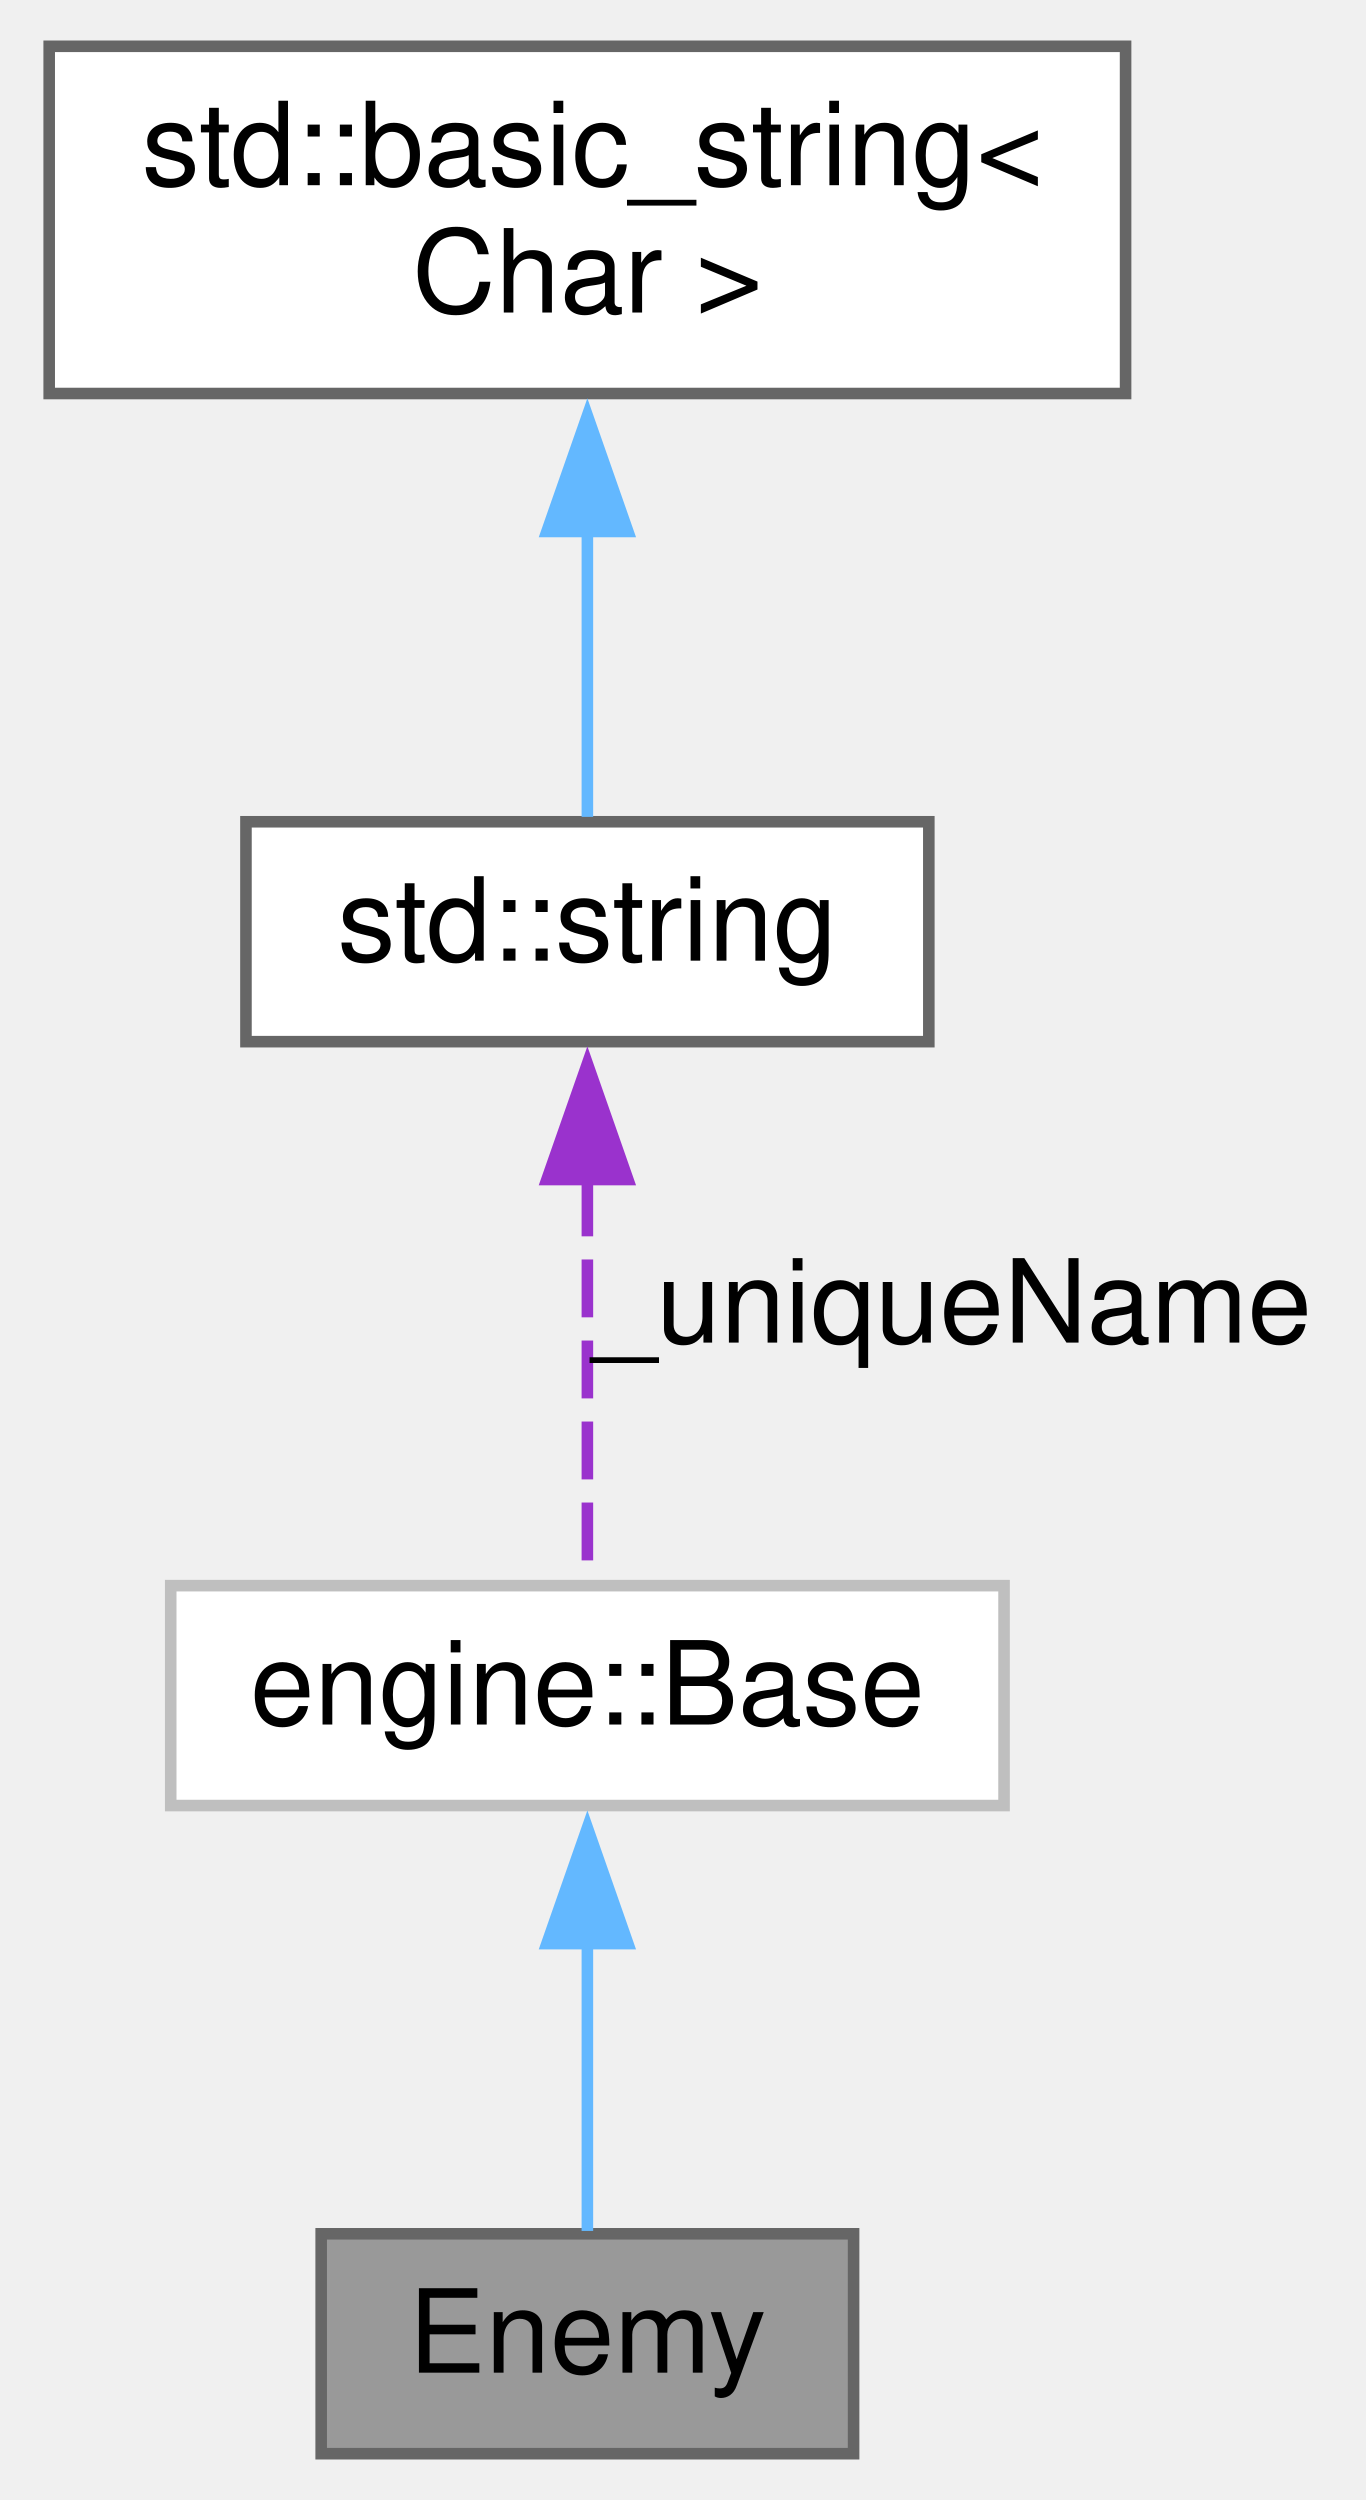
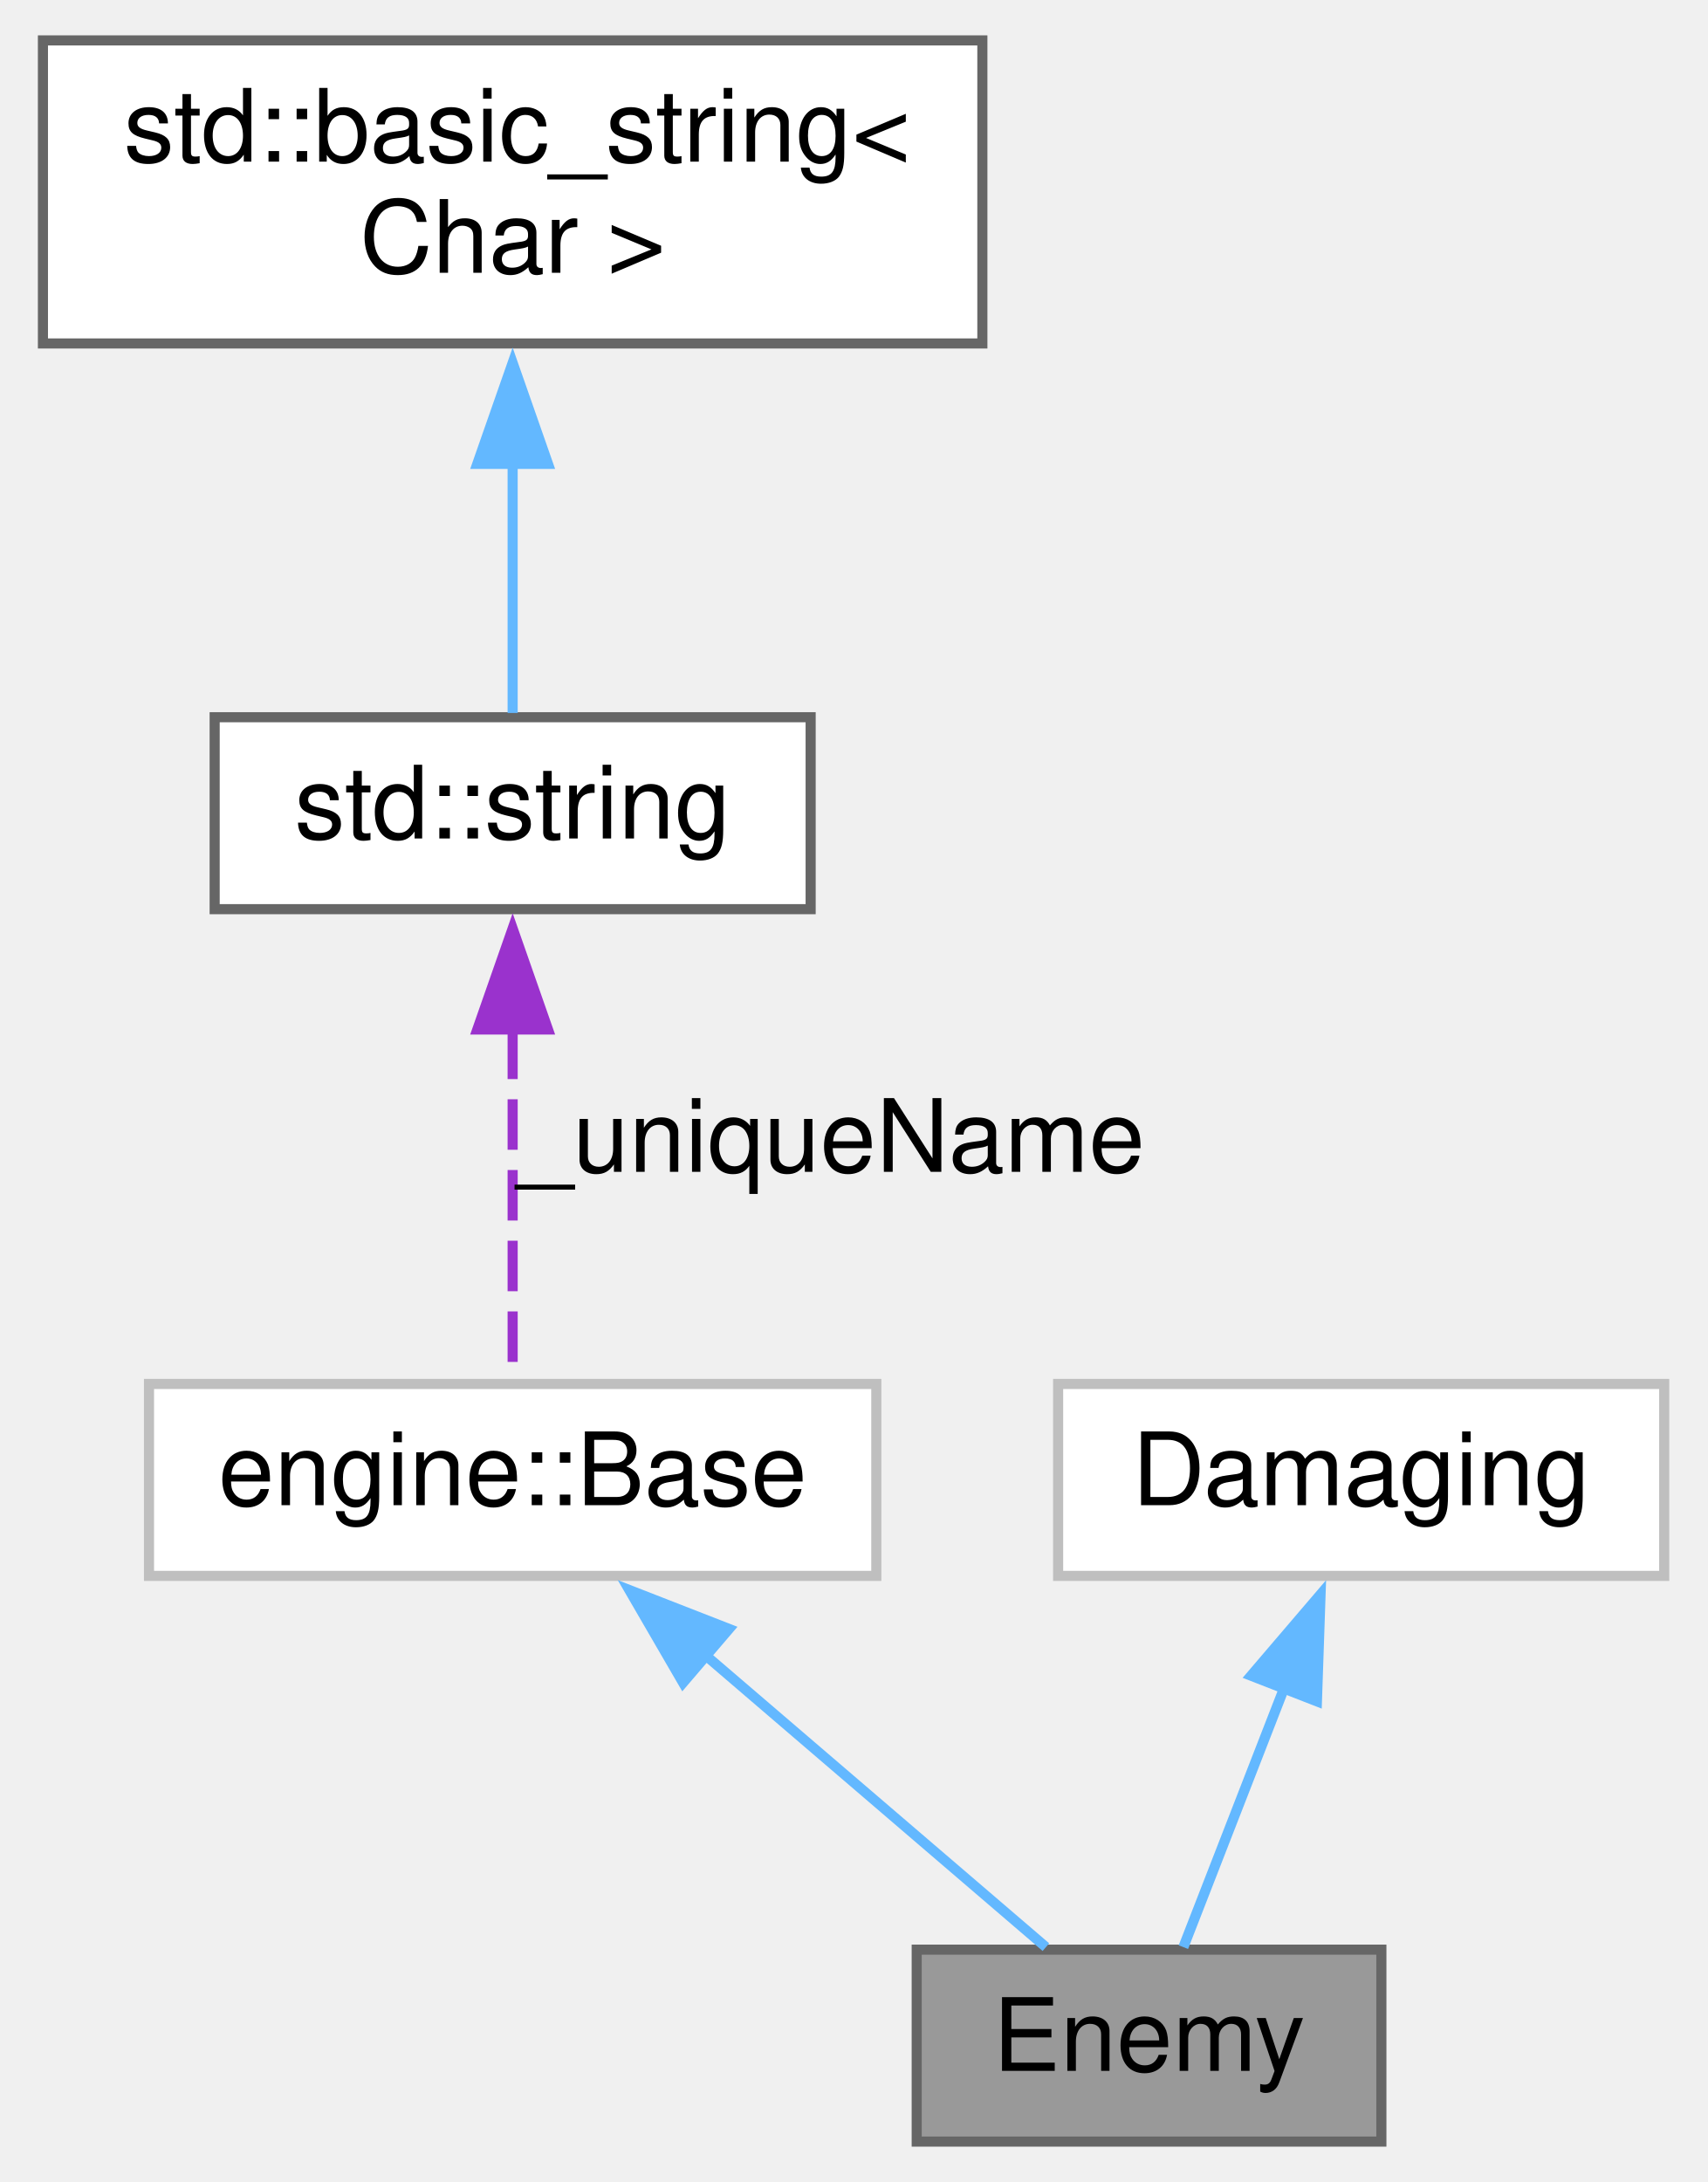
- <svg xmlns="http://www.w3.org/2000/svg" xmlns:xlink="http://www.w3.org/1999/xlink" width="118pt" height="216pt" viewBox="0.00 0.00 117.50 216.00">
+ <svg xmlns="http://www.w3.org/2000/svg" xmlns:xlink="http://www.w3.org/1999/xlink" width="169pt" height="216pt" viewBox="0.00 0.00 168.50 216.00">
  <g id="graph0" class="graph" transform="scale(1 1) rotate(0) translate(4 212)">
    <g id="node1" class="node">
      <g id="a_node1">
        <a xlink:title=" ">
-           <polygon fill="#999999" stroke="#666666" points="69.5,-19 23.5,-19 23.5,0 69.5,0 69.5,-19" />
-           <text text-anchor="middle" x="46.5" y="-7" font-family="Helvetica,sans-Serif" font-size="10.00">Enemy</text>
+           <polygon fill="#999999" stroke="#666666" points="132.5,-19 86.5,-19 86.5,0 132.5,0 132.5,-19" />
+           <text text-anchor="middle" x="109.5" y="-7" font-family="Helvetica,sans-Serif" font-size="10.00">Enemy</text>
        </a>
      </g>
    </g>
    <g id="node2" class="node">
      <g id="a_node2">
        <a xlink:href="classengine_1_1_base.html" target="_top" xlink:title=" ">
          <polygon fill="white" stroke="#bfbfbf" points="82.5,-75 10.5,-75 10.5,-56 82.5,-56 82.5,-75" />
          <text text-anchor="middle" x="46.5" y="-63" font-family="Helvetica,sans-Serif" font-size="10.00">engine::Base</text>
        </a>
      </g>
    </g>
    <g id="edge1" class="edge">
-       <path fill="none" stroke="#63b8ff" d="M46.5,-44.11C46.5,-35.52 46.5,-25.97 46.5,-19.25" />
-       <polygon fill="#63b8ff" stroke="#63b8ff" points="43,-44.07 46.5,-54.07 50,-44.07 43,-44.07" />
+       <path fill="none" stroke="#63b8ff" d="M65.5,-48.22C76.6,-38.7 90.18,-27.06 99.29,-19.25" />
+       <polygon fill="#63b8ff" stroke="#63b8ff" points="63.37,-45.43 58.05,-54.6 67.92,-50.75 63.37,-45.43" />
    </g>
    <g id="node3" class="node">
      <g id="a_node3">
        <a xlink:title=" ">
          <polygon fill="white" stroke="#666666" points="76,-141 17,-141 17,-122 76,-122 76,-141" />
          <text text-anchor="middle" x="46.5" y="-129" font-family="Helvetica,sans-Serif" font-size="10.00">std::string</text>
        </a>
      </g>
    </g>
    <g id="edge2" class="edge">
      <path fill="none" stroke="#9a32cd" stroke-dasharray="5,2" d="M46.5,-110.18C46.5,-98.44 46.5,-84.27 46.5,-75.32" />
      <polygon fill="#9a32cd" stroke="#9a32cd" points="43,-110.09 46.5,-120.09 50,-110.09 43,-110.09" />
      <text text-anchor="middle" x="78" y="-96" font-family="Helvetica,sans-Serif" font-size="10.00"> _uniqueName</text>
    </g>
    <g id="node4" class="node">
      <g id="a_node4">
        <a xlink:title=" ">
          <polygon fill="white" stroke="#666666" points="93,-208 0,-208 0,-178 93,-178 93,-208" />
          <text text-anchor="start" x="8" y="-196" font-family="Helvetica,sans-Serif" font-size="10.00">std::basic_string&lt;</text>
          <text text-anchor="middle" x="46.5" y="-185" font-family="Helvetica,sans-Serif" font-size="10.00"> Char &gt;</text>
        </a>
      </g>
    </g>
    <g id="edge3" class="edge">
      <path fill="none" stroke="#63b8ff" d="M46.5,-166.13C46.5,-157.29 46.5,-147.99 46.5,-141.42" />
      <polygon fill="#63b8ff" stroke="#63b8ff" points="43,-166.08 46.5,-176.08 50,-166.08 43,-166.08" />
    </g>
+     <g id="node5" class="node">
+       <g id="a_node5">
+         <a xlink:href="class_damaging.html" target="_top" xlink:title=" ">
+           <polygon fill="white" stroke="#bfbfbf" points="160.5,-75 100.5,-75 100.5,-56 160.5,-56 160.5,-75" />
+           <text text-anchor="middle" x="130.5" y="-63" font-family="Helvetica,sans-Serif" font-size="10.00">Damaging</text>
+         </a>
+       </g>
+     </g>
+     <g id="edge4" class="edge">
+       <path fill="none" stroke="#63b8ff" d="M122.92,-45.01C119.49,-36.19 115.61,-26.2 112.9,-19.25" />
+       <polygon fill="#63b8ff" stroke="#63b8ff" points="119.6,-46.12 126.48,-54.17 126.12,-43.58 119.6,-46.12" />
+     </g>
  </g>
</svg>
